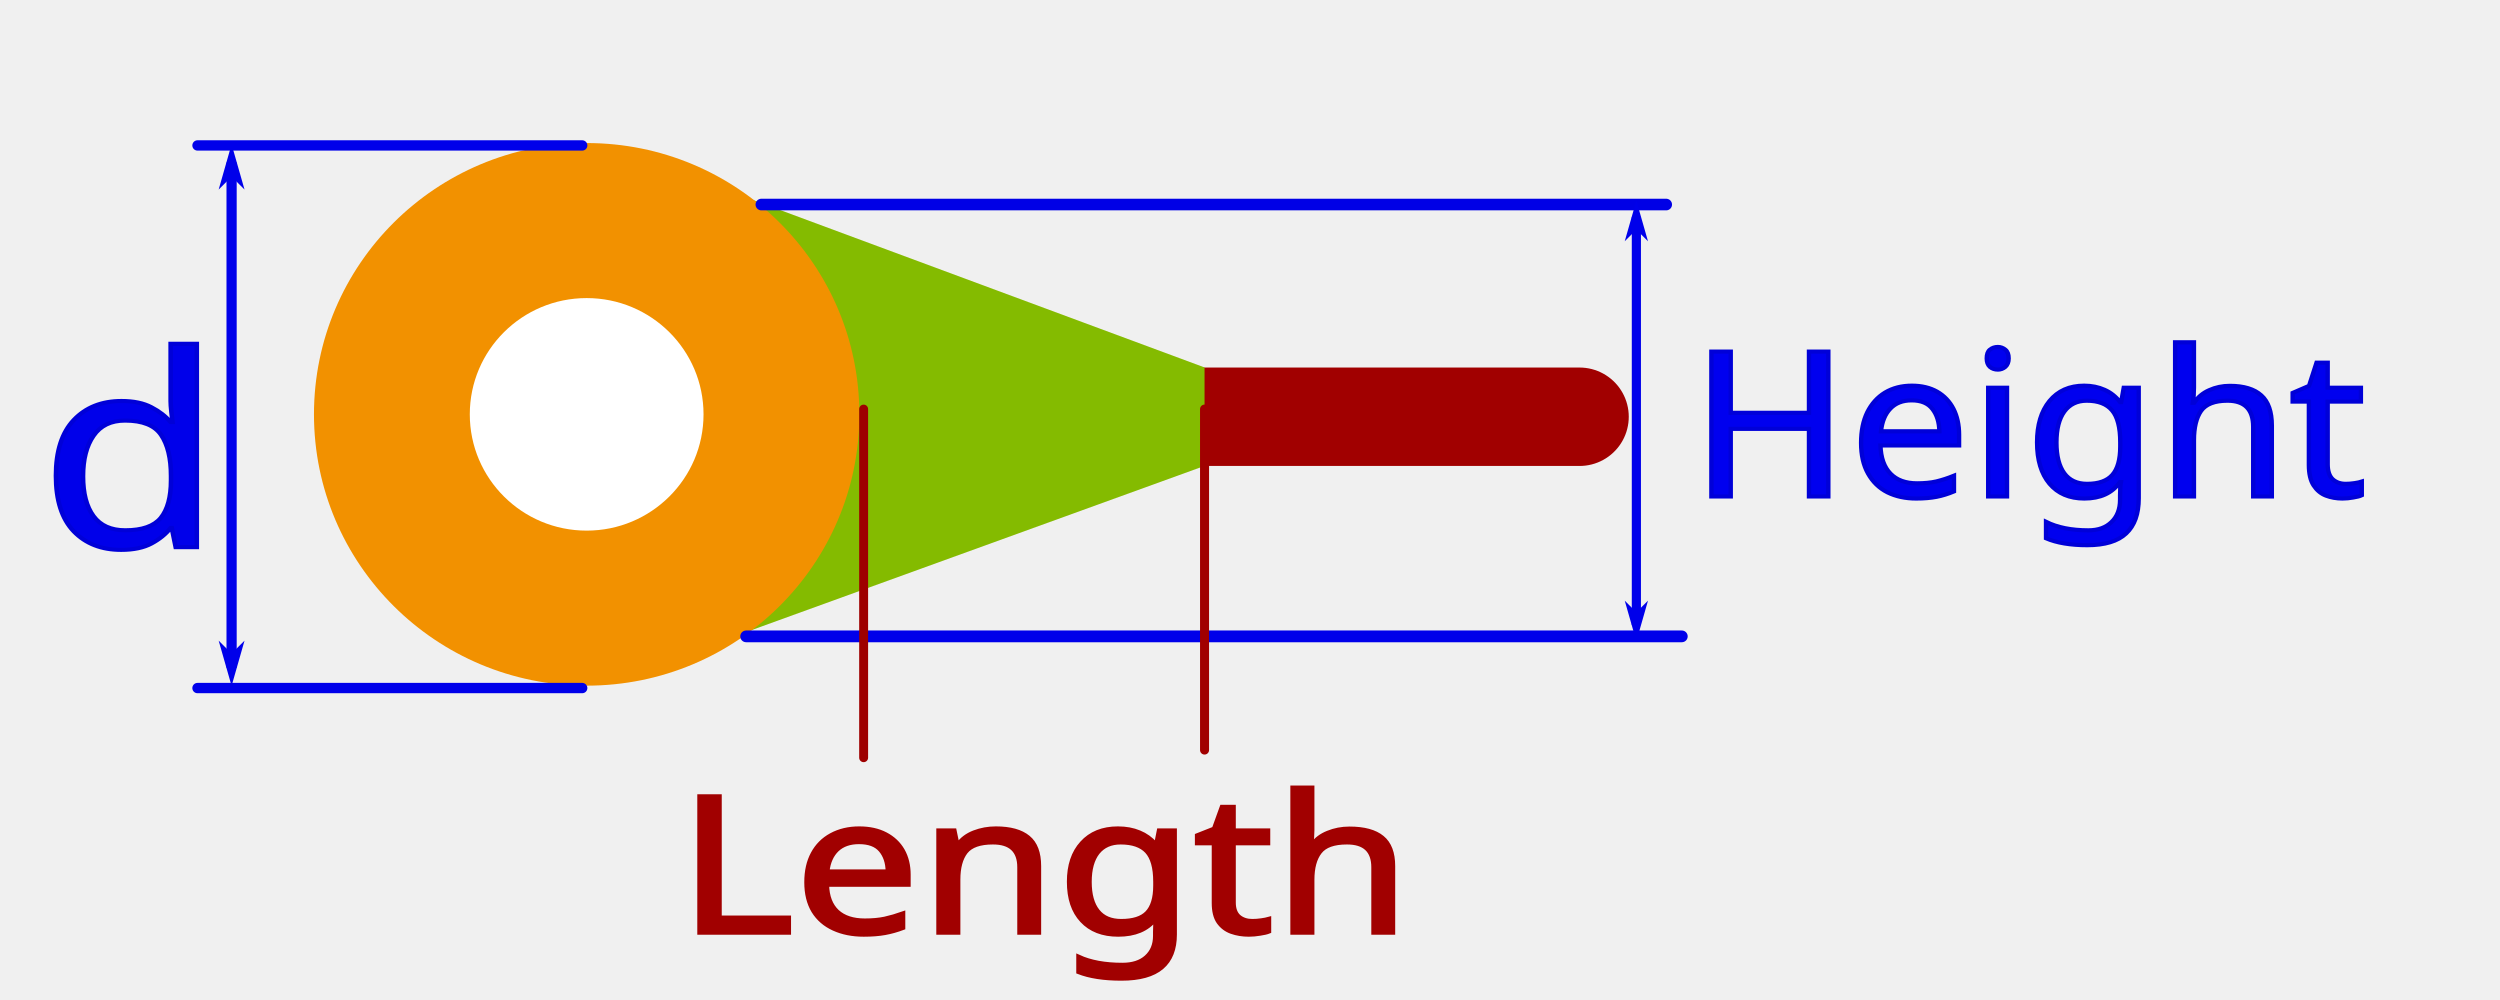
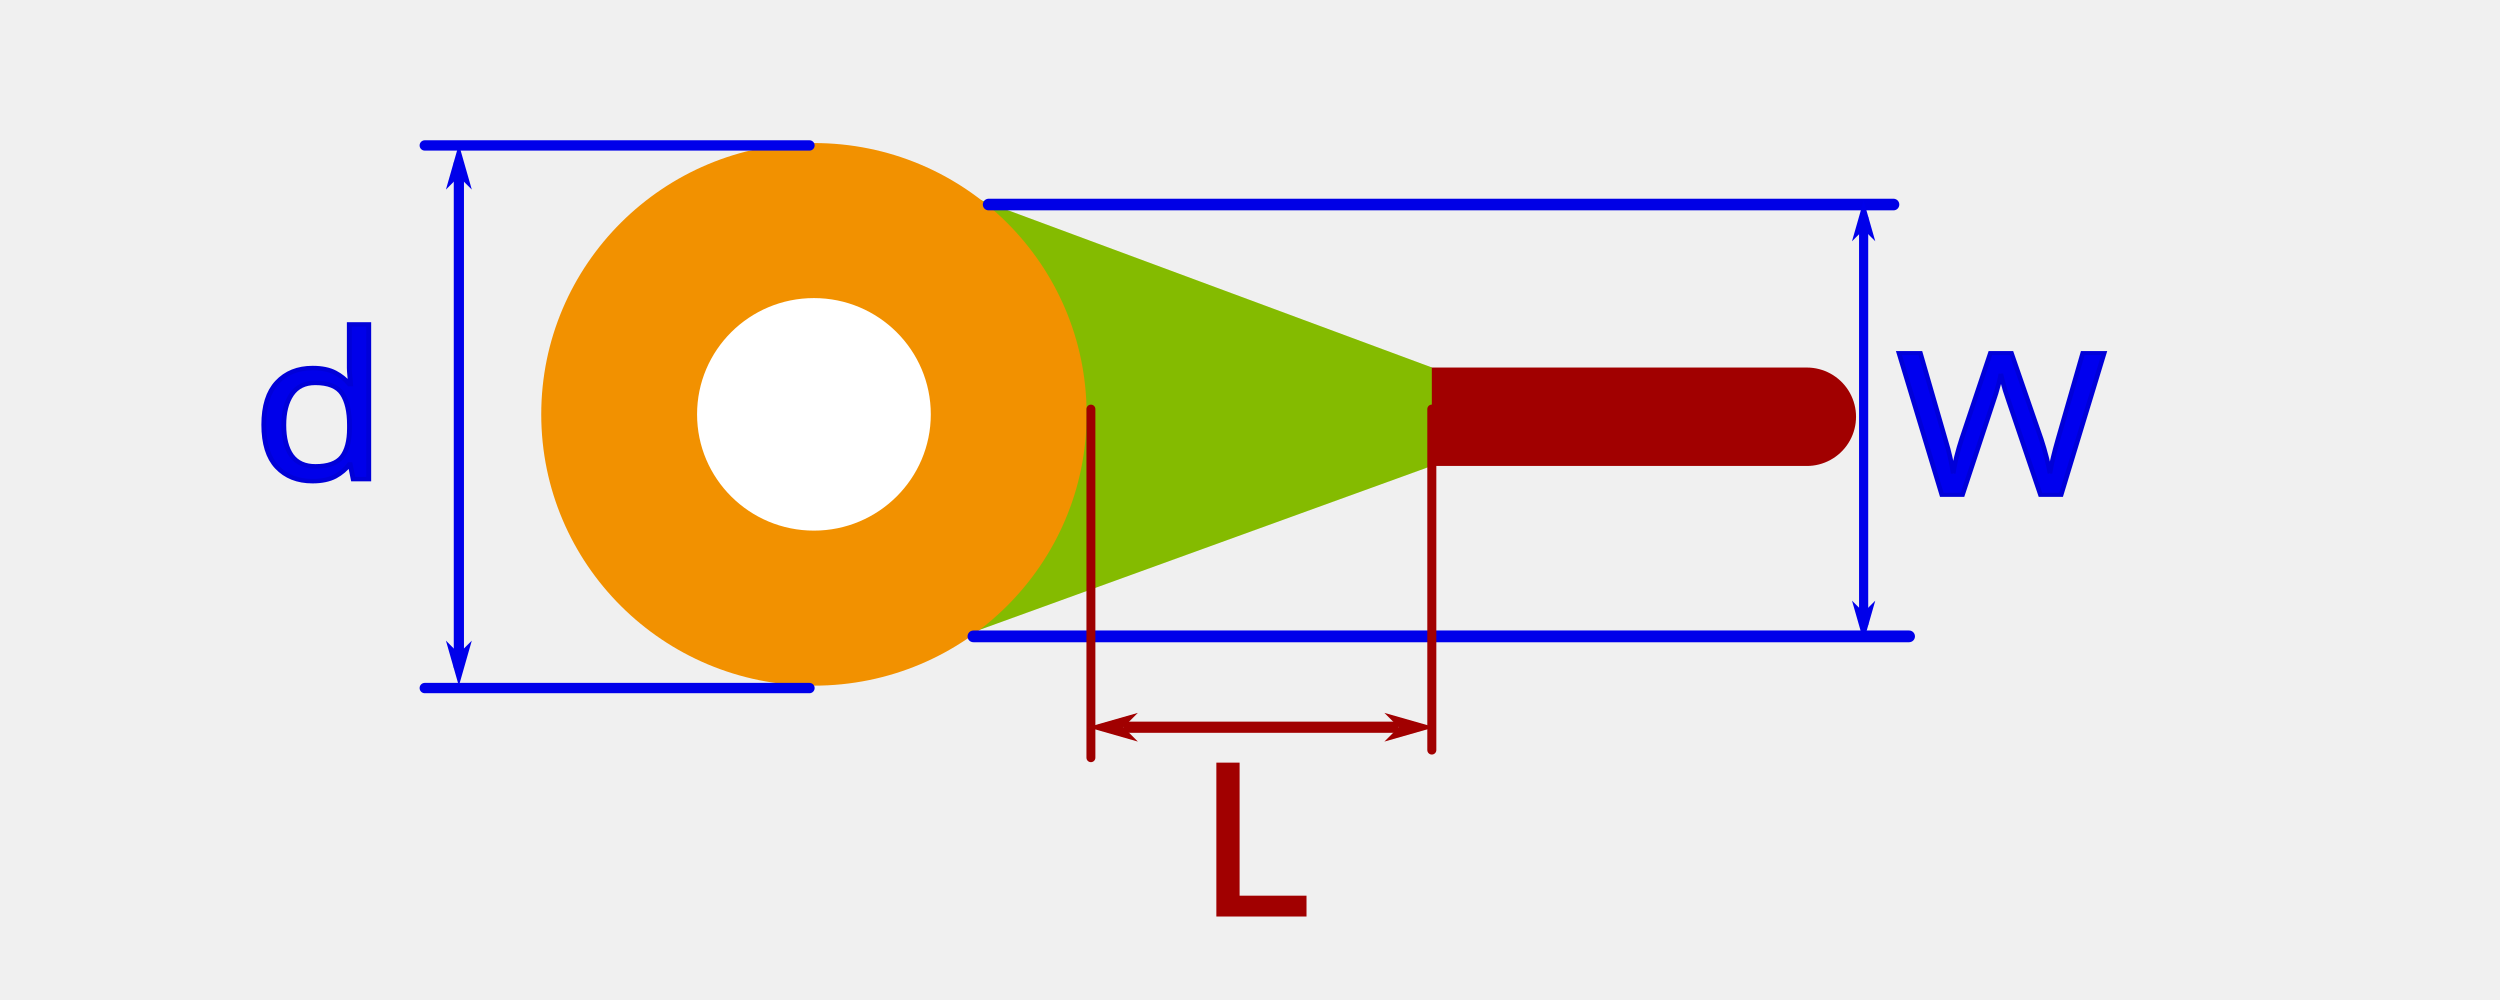
<svg xmlns="http://www.w3.org/2000/svg" id="Слой_1" data-name="Слой 1" viewBox="0 0 220 88" version="1.1" width="220" height="88">
  <defs id="defs115772">
    <marker style="overflow:visible" id="Arrow1Send" refX="0" refY="0" orient="auto">
      <path transform="matrix(-0.2,0,0,-0.2,-1.2,0)" style="fill:#0000ea;fill-opacity:1;fill-rule:evenodd;stroke:#0000ea;stroke-width:1pt;stroke-opacity:1" d="M 0,0 5,-5 -12.5,0 5,5 Z" id="path863" />
    </marker>
    <marker style="overflow:visible" id="marker2082" refX="0" refY="0" orient="auto">
      <path transform="scale(-0.6)" d="M 8.719,4.034 -2.207,0.016 8.719,-4.002 c -1.745,2.372 -1.735,5.617 -6e-7,8.035 z" style="fill:#000000;fill-opacity:1;fill-rule:evenodd;stroke:#000000;stroke-width:0.625;stroke-linejoin:round;stroke-opacity:1" id="path2080" />
    </marker>
    <marker style="overflow:visible" id="marker1866" refX="0" refY="0" orient="auto">
      <path transform="scale(0.6)" d="M 8.719,4.034 -2.207,0.016 8.719,-4.002 c -1.745,2.372 -1.735,5.617 -6e-7,8.035 z" style="fill:#000000;fill-opacity:1;fill-rule:evenodd;stroke:#000000;stroke-width:0.625;stroke-linejoin:round;stroke-opacity:1" id="path1864" />
    </marker>
    <marker style="overflow:visible" id="Arrow1Lend" refX="0" refY="0" orient="auto">
      <path transform="matrix(-0.8,0,0,-0.8,-10,0)" style="fill:#000000;fill-opacity:1;fill-rule:evenodd;stroke:#000000;stroke-width:1pt;stroke-opacity:1" d="M 0,0 5,-5 -12.5,0 5,5 Z" id="path851" />
    </marker>
    <marker style="overflow:visible" id="Tail" refX="0" refY="0" orient="auto">
      <g transform="scale(-1.2)" id="g896" style="fill:#000000;fill-opacity:1;stroke:#000000;stroke-opacity:1">
        <path style="fill:#000000;fill-opacity:1;fill-rule:evenodd;stroke:#000000;stroke-width:0.8;stroke-linecap:round;stroke-opacity:1" d="M -3.805,-3.959 0.544,0" id="path884" />
        <path style="fill:#000000;fill-opacity:1;fill-rule:evenodd;stroke:#000000;stroke-width:0.8;stroke-linecap:round;stroke-opacity:1" d="M -1.287,-3.959 3.062,0" id="path886" />
        <path style="fill:#000000;fill-opacity:1;fill-rule:evenodd;stroke:#000000;stroke-width:0.8;stroke-linecap:round;stroke-opacity:1" d="M 1.305,-3.959 5.654,0" id="path888" />
        <path style="fill:#000000;fill-opacity:1;fill-rule:evenodd;stroke:#000000;stroke-width:0.8;stroke-linecap:round;stroke-opacity:1" d="M -3.805,4.178 0.544,0.22" id="path890" />
        <path style="fill:#000000;fill-opacity:1;fill-rule:evenodd;stroke:#000000;stroke-width:0.8;stroke-linecap:round;stroke-opacity:1" d="M -1.287,4.178 3.062,0.22" id="path892" />
        <path style="fill:#000000;fill-opacity:1;fill-rule:evenodd;stroke:#000000;stroke-width:0.8;stroke-linecap:round;stroke-opacity:1" d="M 1.305,4.178 5.654,0.22" id="path894" />
      </g>
    </marker>
    <marker style="overflow:visible" id="Arrow2Mend" refX="0" refY="0" orient="auto">
      <path transform="scale(-0.6)" d="M 8.719,4.034 -2.207,0.016 8.719,-4.002 c -1.745,2.372 -1.735,5.617 -6e-7,8.035 z" style="fill:#000000;fill-opacity:1;fill-rule:evenodd;stroke:#000000;stroke-width:0.625;stroke-linejoin:round;stroke-opacity:1" id="path875" />
    </marker>
    <marker style="overflow:visible" id="Arrow2Sstart" refX="0" refY="0" orient="auto">
      <path transform="matrix(0.3,0,0,0.3,-0.69,0)" d="M 8.719,4.034 -2.207,0.016 8.719,-4.002 c -1.745,2.372 -1.735,5.617 -6e-7,8.035 z" style="fill:#000000;fill-opacity:1;fill-rule:evenodd;stroke:#000000;stroke-width:0.625;stroke-linejoin:round;stroke-opacity:1" id="path878" />
    </marker>
    <marker style="overflow:visible" id="Arrow1Sstart" refX="0" refY="0" orient="auto">
      <path transform="matrix(0.2,0,0,0.2,1.2,0)" style="fill:#0000ea;fill-opacity:1;fill-rule:evenodd;stroke:#0000ea;stroke-width:1pt;stroke-opacity:1" d="M 0,0 5,-5 -12.5,0 5,5 Z" id="path860" />
    </marker>
    <marker style="overflow:visible" id="Arrow1Mstart" refX="0" refY="0" orient="auto">
      <path transform="matrix(0.4,0,0,0.4,4,0)" style="fill:#000000;fill-opacity:1;fill-rule:evenodd;stroke:#000000;stroke-width:1pt;stroke-opacity:1" d="M 0,0 5,-5 -12.5,0 5,5 Z" id="path854" />
    </marker>
    <marker style="overflow:visible" id="Arrow1Lstart" refX="0" refY="0" orient="auto">
      <path transform="matrix(0.8,0,0,0.8,10,0)" style="fill:#000000;fill-opacity:1;fill-rule:evenodd;stroke:#000000;stroke-width:1pt;stroke-opacity:1" d="M 0,0 5,-5 -12.5,0 5,5 Z" id="path848" />
    </marker>
    <style id="style115770">.cls-1{fill:#f29100;}.cls-2{fill:#b9b9b9;}</style>
    <marker style="overflow:visible" id="Arrow1Sstart-8" refX="0" refY="0" orient="auto">
      <path transform="matrix(0.2,0,0,0.2,1.2,0)" style="fill:#0000ea;fill-opacity:1;fill-rule:evenodd;stroke:#0000ea;stroke-width:1pt;stroke-opacity:1" d="M 0,0 5,-5 -12.5,0 5,5 Z" id="path860-9" />
    </marker>
    <marker style="overflow:visible" id="Arrow1Send-0" refX="0" refY="0" orient="auto">
      <path transform="matrix(-0.2,0,0,-0.2,-1.2,0)" style="fill:#0000ea;fill-opacity:1;fill-rule:evenodd;stroke:#0000ea;stroke-width:1pt;stroke-opacity:1" d="M 0,0 5,-5 -12.5,0 5,5 Z" id="path863-8" />
    </marker>
+     <marker style="overflow:visible" id="marker15697" refX="0" refY="0" orient="auto-start-reverse" markerWidth="4.499" markerHeight="2.571" viewBox="0 0 8.75 5" preserveAspectRatio="xMidYMid">
+       <path style="fill:context-stroke;fill-rule:evenodd;stroke:none" d="M 0,0 5,-5 -12.5,0 5,5 Z" id="path15695" transform="scale(-0.5)" />
+     </marker>
+     <marker style="overflow:visible" id="marker13751" refX="0" refY="0" orient="auto-start-reverse" markerWidth="4.499" markerHeight="2.571" viewBox="0 0 8.75 5" preserveAspectRatio="xMidYMid">
+       <path style="fill:context-stroke;fill-rule:evenodd;stroke:none" d="M 0,0 5,-5 -12.5,0 5,5 Z" id="path13749" transform="scale(-0.5)" />
+     </marker>
  </defs>
-   <path style="fill:#a10000;fill-opacity:1;stroke:#a10000;stroke-width:8.662px;stroke-linecap:round;stroke-linejoin:miter;stroke-opacity:1" d="m 95,36.674 h 44" id="path2800" />
-   <path style="fill:#84bb00;fill-opacity:1;stroke:#000000;stroke-width:0;stroke-linecap:butt;stroke-linejoin:miter;stroke-miterlimit:4;stroke-dasharray:none;stroke-opacity:1" d="m 66,17.5 40,14.835 V 41 L 66,55.5" id="path15" />
-   <g id="g13" transform="matrix(3.428131,0,0,3.410699,10.48863,-4.465497)">
+   <path style="fill:#a10000;fill-opacity:1;stroke:#a10000;stroke-width:8.662px;stroke-linecap:round;stroke-linejoin:miter;stroke-opacity:1" d="m 115,36.674 h 44" id="path2800" />
+   <path style="fill:#84bb00;fill-opacity:1;stroke:#000000;stroke-width:0;stroke-linecap:butt;stroke-linejoin:miter;stroke-miterlimit:4;stroke-dasharray:none;stroke-opacity:1" d="m 86,17.5 40,14.835 V 41 L 86,55.5" id="path15" />
+   <g id="g13" transform="matrix(3.428131,0,0,3.410699,30.48863,-4.465497)">
    <circle class="cls-1" cx="12" cy="12" r="7" id="circle115776" />
    <circle class="cls-2" cx="12" cy="12" id="circle115778" style="fill:#ffffff;fill-opacity:1;stroke-width:1" r="3" />
  </g>
-   <path style="fill:#0000cb;fill-opacity:1;stroke:#0000ea;stroke-width:0.91;stroke-linecap:round;stroke-linejoin:miter;stroke-miterlimit:3;stroke-dasharray:none;stroke-opacity:1" d="M 51.233,12.799 H 17.38 v 0" id="path842" />
-   <path style="fill:none;stroke:#0000ea;stroke-width:0.91;stroke-linecap:round;stroke-linejoin:miter;stroke-miterlimit:4;stroke-dasharray:none;stroke-opacity:1" d="M 51.233,60.549 H 17.38" id="path844" />
-   <path style="fill:none;stroke:#0000ea;stroke-width:0.897;stroke-linecap:butt;stroke-linejoin:miter;stroke-miterlimit:4;stroke-dasharray:none;stroke-opacity:1;marker-start:url(#Arrow1Sstart);marker-end:url(#Arrow1Send)" d="M 20.38,14.299 V 58.76" id="path2066" />
-   <text xml:space="preserve" style="font-size:24.788px;line-height:1.25;font-family:sans-serif;letter-spacing:0px;word-spacing:0px;fill:#0000ea;fill-opacity:1;stroke:#0000d8;stroke-width:0.381;stroke-miterlimit:4;stroke-dasharray:none;stroke-opacity:1" x="3.32" y="50.655" id="text2758" transform="scale(1.052052,0.9505234)">
-     <tspan id="tspan2756" x="3.32" y="50.655" style="font-size:24.788px;fill:#0000ea;fill-opacity:1;stroke:#0000d8;stroke-width:0.381;stroke-miterlimit:4;stroke-dasharray:none;stroke-opacity:1">d</tspan>
+   <path style="fill:#0000cb;fill-opacity:1;stroke:#0000ea;stroke-width:0.91;stroke-linecap:round;stroke-linejoin:miter;stroke-miterlimit:3;stroke-dasharray:none;stroke-opacity:1" d="M 71.233,12.799 H 37.38 v 0" id="path842" />
+   <path style="fill:none;stroke:#0000ea;stroke-width:0.91;stroke-linecap:round;stroke-linejoin:miter;stroke-miterlimit:4;stroke-dasharray:none;stroke-opacity:1" d="M 71.233,60.549 H 37.38" id="path844" />
+   <path style="fill:none;stroke:#0000ea;stroke-width:0.897;stroke-linecap:butt;stroke-linejoin:miter;stroke-miterlimit:4;stroke-dasharray:none;stroke-opacity:1;marker-start:url(#Arrow1Sstart);marker-end:url(#Arrow1Send)" d="M 40.38,14.299 V 58.76" id="path2066" />
+   <path style="fill:none;stroke:#0000e6;stroke-width:1.024;stroke-linecap:round;stroke-linejoin:miter;stroke-miterlimit:3;stroke-dasharray:none;stroke-opacity:1" d="M 166.626,18 C 140.084,18 113.542,18 87,18" id="path842-2" />
+   <path style="fill:#0000ea;fill-opacity:1;stroke:#0000ea;stroke-width:1.033;stroke-linecap:round;stroke-linejoin:miter;stroke-miterlimit:3;stroke-dasharray:none;stroke-opacity:1" d="M 168,56 H 85.66 v 0" id="path842-2-5" />
+   <path style="fill:none;stroke:#9e0000;stroke-width:0.786;stroke-linecap:round;stroke-linejoin:miter;stroke-miterlimit:4;stroke-dasharray:none;stroke-opacity:1" d="m 96,36 v 30.678 0" id="path2810" />
+   <path style="fill:none;stroke:#a10000;stroke-width:0.795;stroke-linecap:round;stroke-linejoin:miter;stroke-miterlimit:4;stroke-dasharray:none;stroke-opacity:1" d="M 126,36 V 66.004" id="path2812" />
+   <path style="fill:none;stroke:#0000ea;stroke-width:0.806;stroke-linecap:butt;stroke-linejoin:miter;stroke-miterlimit:4;stroke-dasharray:none;stroke-opacity:1;marker-start:url(#Arrow1Sstart-8);marker-end:url(#Arrow1Send-0)" d="M 164,19.089 V 55" id="path2066-3" />
+   <text xml:space="preserve" style="font-size:18.748px;line-height:1.25;font-family:sans-serif;letter-spacing:0px;word-spacing:0px;fill:#0000ef;fill-opacity:1;stroke:#0000d8;stroke-width:0.384;stroke-linecap:round;stroke-miterlimit:4;stroke-dasharray:none;stroke-opacity:1" x="156.196" y="46.525" id="text2804" transform="scale(1.068365,0.9360098)">
+     <tspan id="tspan2802" x="156.196" y="46.525" style="font-style:normal;font-variant:normal;font-weight:normal;font-stretch:normal;font-size:18.667px;font-family:sans-serif;-inkscape-font-specification:'sans-serif, Normal';font-variant-ligatures:normal;font-variant-caps:normal;font-variant-numeric:normal;font-variant-east-asian:normal;fill:#0000ef;fill-opacity:1;stroke:#0000d8;stroke-width:0.384;stroke-linecap:round;stroke-miterlimit:4;stroke-dasharray:none;stroke-opacity:1">W</tspan>
  </text>
-   <path style="fill:none;stroke:#0000e6;stroke-width:1.024;stroke-linecap:round;stroke-linejoin:miter;stroke-miterlimit:3;stroke-dasharray:none;stroke-opacity:1" d="M 146.626,18 C 120.084,18 93.542,18 67,18" id="path842-2" />
-   <path style="fill:#0000ea;fill-opacity:1;stroke:#0000ea;stroke-width:1.033;stroke-linecap:round;stroke-linejoin:miter;stroke-miterlimit:3;stroke-dasharray:none;stroke-opacity:1" d="M 148,56 H 65.66 v 0" id="path842-2-5" />
-   <text xml:space="preserve" style="font-size:18.339px;line-height:1.25;font-family:sans-serif;letter-spacing:0px;word-spacing:0px;fill:#0000ef;fill-opacity:1;stroke:#0000d8;stroke-width:0.376;stroke-linecap:round;stroke-miterlimit:4;stroke-dasharray:none;stroke-opacity:1" x="144.814" y="44.881" id="text2804" transform="scale(1.027349,0.973379)">
-     <tspan id="tspan2802" x="144.814" y="44.881" style="font-size:18.339px;fill:#0000ef;fill-opacity:1;stroke:#0000d8;stroke-width:0.376;stroke-linecap:round;stroke-miterlimit:4;stroke-dasharray:none;stroke-opacity:1">Height</tspan>
+   <text xml:space="preserve" style="font-size:17.234px;line-height:1.25;font-family:sans-serif;letter-spacing:0px;word-spacing:0px;fill:#a10000;fill-opacity:1;stroke:#a10000;stroke-width:0.353;stroke-miterlimit:4;stroke-dasharray:none;stroke-opacity:1" x="104.315" y="81.303" id="text2808" transform="scale(1.010258,0.9898466)">
+     <tspan id="tspan2806" x="104.315" y="81.303" style="font-style:normal;font-variant:normal;font-weight:normal;font-stretch:normal;font-size:18.667px;font-family:sans-serif;-inkscape-font-specification:'sans-serif, Normal';font-variant-ligatures:normal;font-variant-caps:normal;font-variant-numeric:normal;font-variant-east-asian:normal;fill:#a10000;fill-opacity:1;stroke:#a10000;stroke-width:0.353;stroke-miterlimit:4;stroke-dasharray:none;stroke-opacity:1">L</tspan>
  </text>
-   <text xml:space="preserve" style="font-size:18.134px;line-height:1.25;font-family:sans-serif;letter-spacing:0px;word-spacing:0px;fill:#a10000;fill-opacity:1;stroke:#a10000;stroke-width:0.372;stroke-miterlimit:4;stroke-dasharray:none;stroke-opacity:1" x="55.345" y="88.485" id="text2808" transform="scale(1.077966,0.9276731)">
-     <tspan id="tspan2806" x="55.345" y="88.485" style="font-size:18.134px;fill:#a10000;fill-opacity:1;stroke:#a10000;stroke-width:0.372;stroke-miterlimit:4;stroke-dasharray:none;stroke-opacity:1">Length</tspan>
+   <path style="fill:#a10000;fill-opacity:1;stroke:#a10000;stroke-width:0.983;stroke-linecap:butt;stroke-linejoin:miter;stroke-miterlimit:4;stroke-dasharray:none;stroke-opacity:1;marker-start:url(#marker15697);marker-end:url(#marker13751)" d="M 98.868,63.996 H 123.087" id="path550-0" />
+   <text xml:space="preserve" style="font-size:26.714px;line-height:1.25;font-family:sans-serif;letter-spacing:0px;word-spacing:0px;fill:#0000ea;fill-opacity:1;stroke:#0000d8;stroke-width:0.41;stroke-miterlimit:4;stroke-dasharray:none;stroke-opacity:1" x="21.244" y="43.944" id="text2758" transform="scale(1.042274,0.9594402)">
+     <tspan id="tspan2756" x="21.244" y="43.944" style="font-style:normal;font-variant:normal;font-weight:normal;font-stretch:normal;font-size:18.667px;font-family:'Snell Roundhand';-inkscape-font-specification:'Snell Roundhand, Normal';font-variant-ligatures:normal;font-variant-caps:normal;font-variant-numeric:normal;font-variant-east-asian:normal;fill:#0000ea;fill-opacity:1;stroke:#0000d8;stroke-width:0.41;stroke-miterlimit:4;stroke-dasharray:none;stroke-opacity:1">d</tspan>
  </text>
-   <path style="fill:none;stroke:#9e0000;stroke-width:0.786;stroke-linecap:round;stroke-linejoin:miter;stroke-miterlimit:4;stroke-dasharray:none;stroke-opacity:1" d="m 76,36 v 30.678 0" id="path2810" />
-   <path style="fill:none;stroke:#a10000;stroke-width:0.795;stroke-linecap:round;stroke-linejoin:miter;stroke-miterlimit:4;stroke-dasharray:none;stroke-opacity:1" d="M 106,36 V 66.004" id="path2812" />
-   <path style="fill:none;stroke:#0000ea;stroke-width:0.806;stroke-linecap:butt;stroke-linejoin:miter;stroke-miterlimit:4;stroke-dasharray:none;stroke-opacity:1;marker-start:url(#Arrow1Sstart-8);marker-end:url(#Arrow1Send-0)" d="M 144,19.089 V 55" id="path2066-3" />
</svg>
